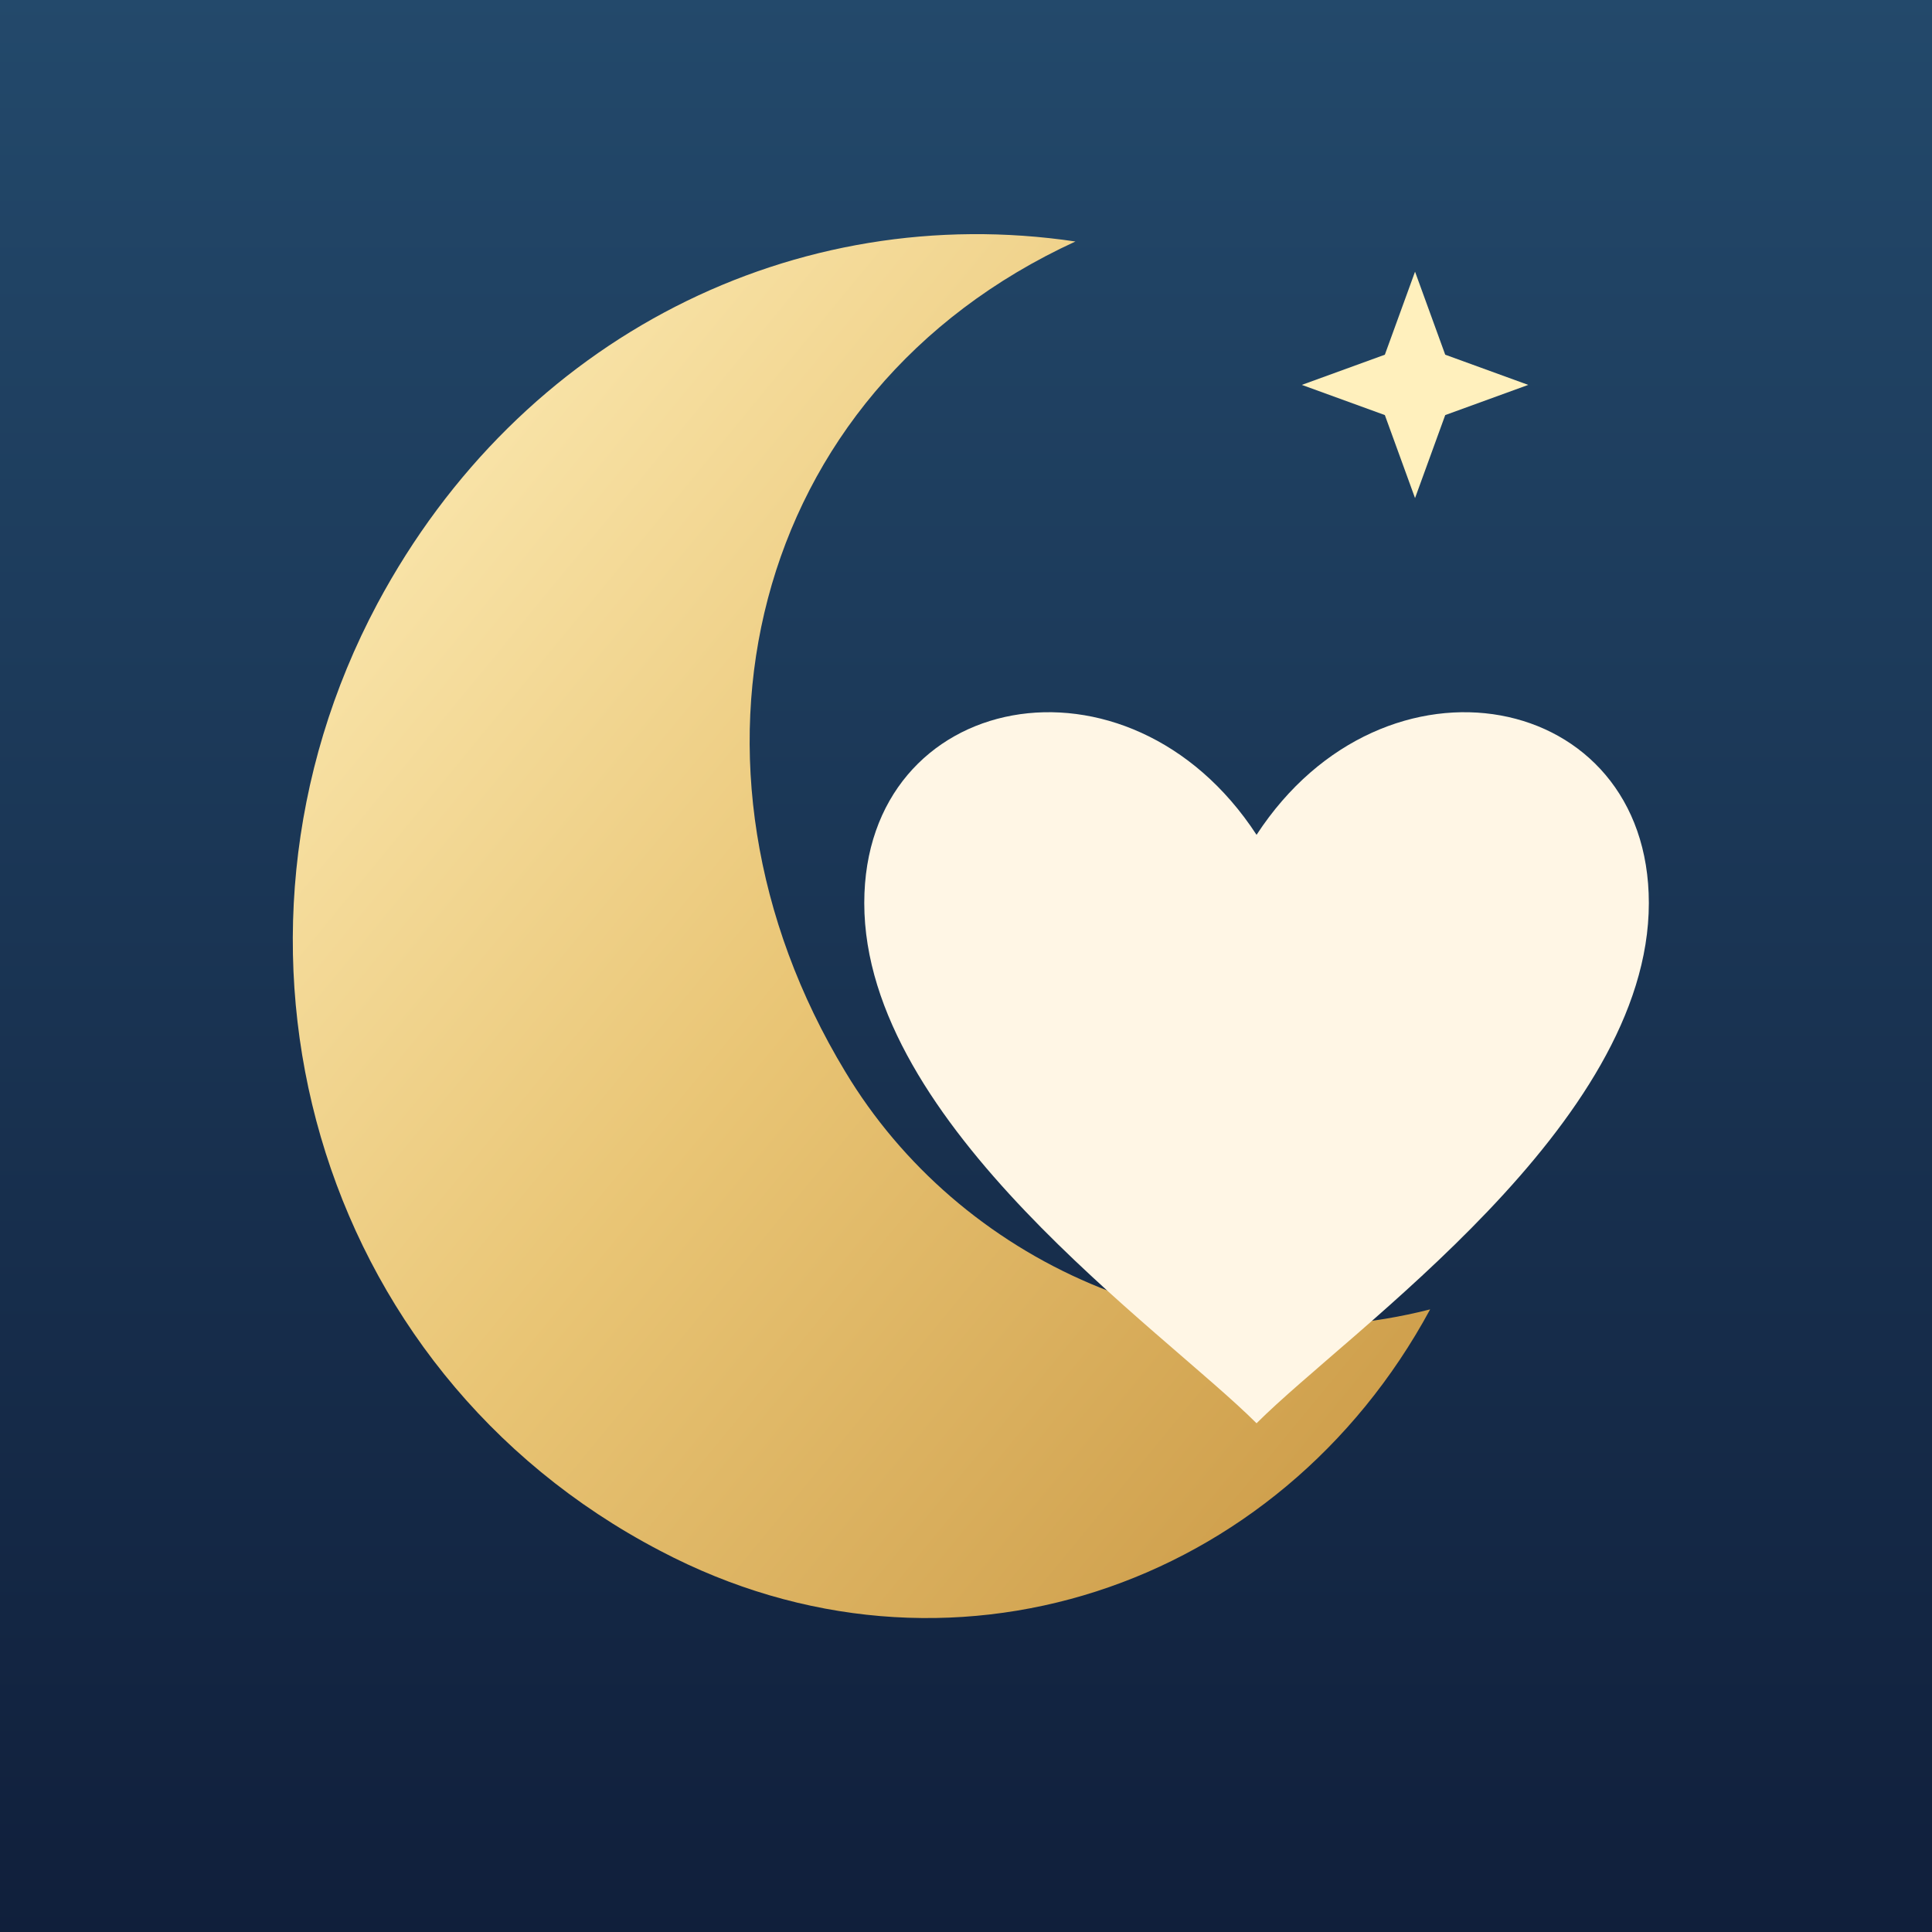
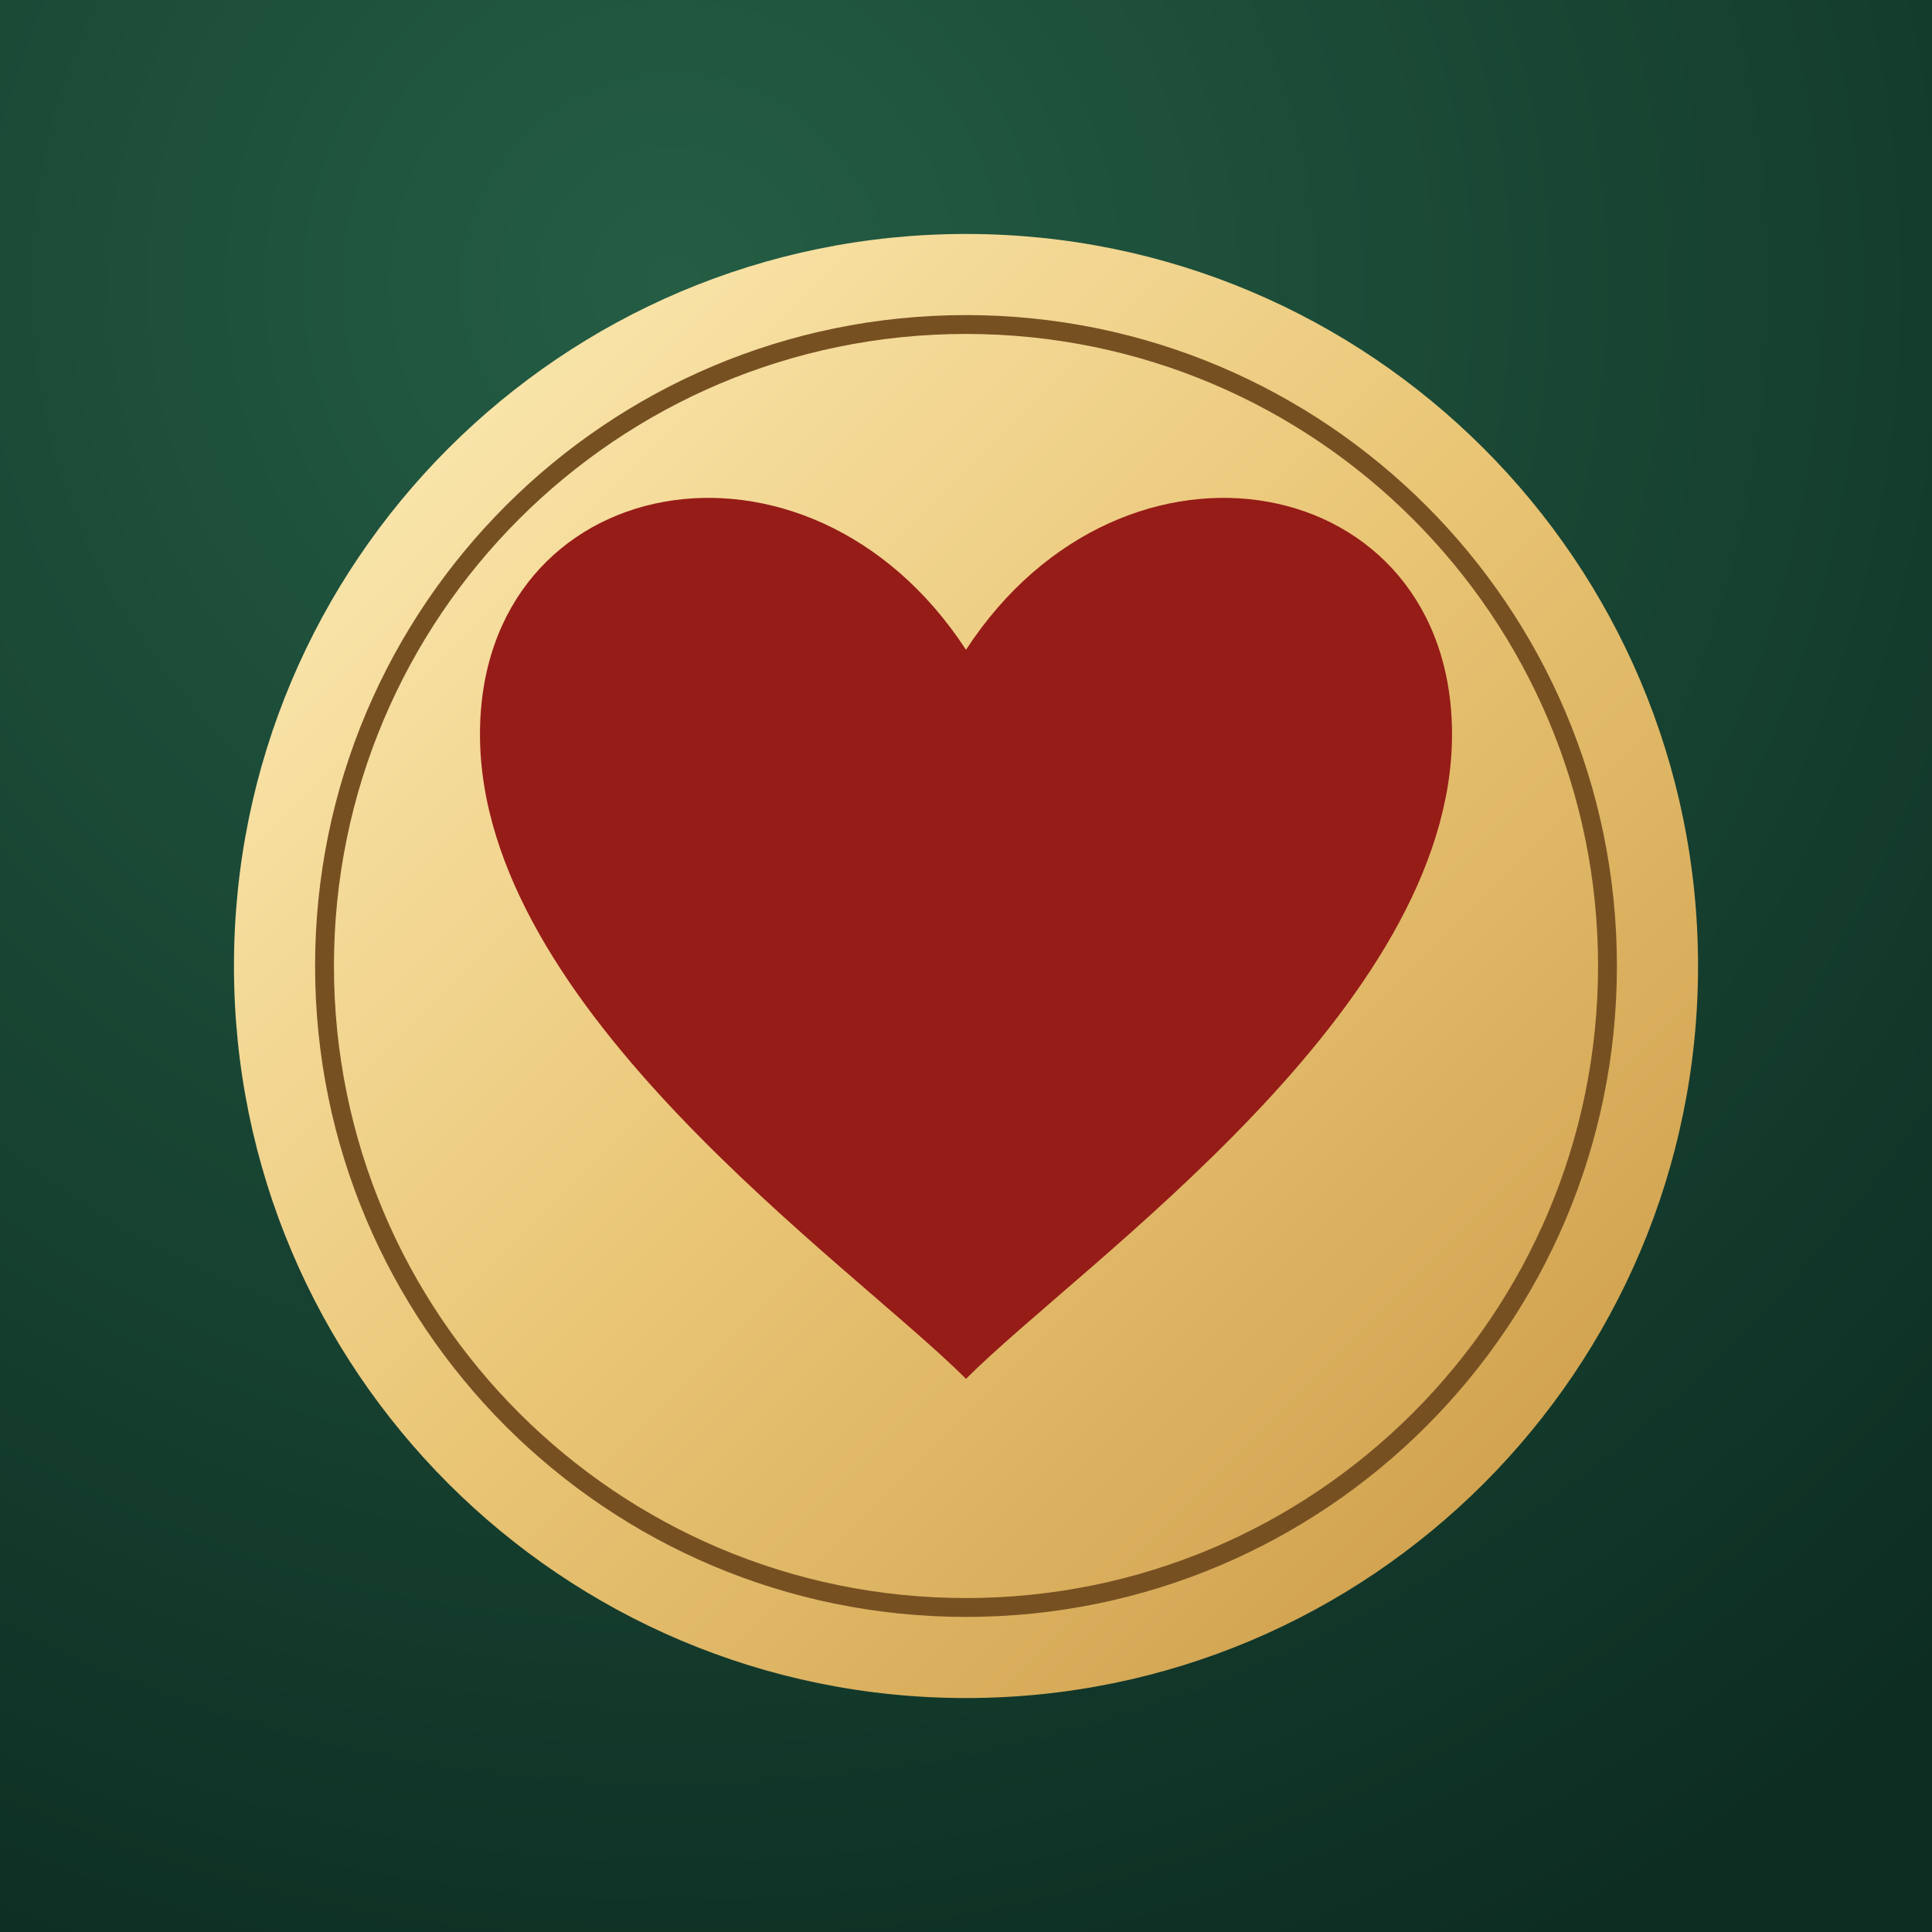
- <svg xmlns="http://www.w3.org/2000/svg" viewBox="0 0 512 512" width="512" height="512" role="img" aria-label="Moonlight">
+ <svg xmlns="http://www.w3.org/2000/svg" viewBox="0 0 512 512" width="512" height="512" role="img" aria-label="Hearts">
  <defs>
    <radialGradient id="felt" cx=".35" cy=".15" r="1">
      <stop stop-color="#245d44" />
      <stop offset="1" stop-color="#0c2b21" />
    </radialGradient>
    <linearGradient id="gold" x1="0" y1="0" x2="1" y2="1">
      <stop stop-color="#fff0bd" />
      <stop offset=".5" stop-color="#e9c575" />
      <stop offset="1" stop-color="#c99743" />
    </linearGradient>
    <linearGradient id="night" x1="0" y1="0" x2="0" y2="1">
      <stop stop-color="#23496b" />
      <stop offset="1" stop-color="#101f3b" />
    </linearGradient>
    <linearGradient id="paper" x1="0" y1="0" x2="0" y2="1">
      <stop stop-color="#fff9ed" />
      <stop offset="1" stop-color="#eee3cc" />
    </linearGradient>
  </defs>
-   <path fill="url(#night)" d="M0 0H512V512H0Z" />
-   <path d="M285 64C198 104 175 203 224 284C254 334 316 363 379 347C339 421 251 451 175 411C83 363 52 250 100 160C138 89 211 53 285 64Z" fill="url(#gold)" />
-   <path d="M50 93C39 82 4 58 4 32C4 7 35 1 50 24C65 1 96 7 96 32C96 58 61 82 50 93Z" transform="translate(220 167) scale(2.26)" fill="#fff6e5" />
-   <path d="m375 72 8 22 22 8-22 8-8 22-8-22-22-8 22-8Z" fill="#fff0bd" />
+   <path fill="url(#felt)" d="M0 0H512V512H0Z" />
+   <circle cx="256" cy="256" r="194" fill="url(#gold)" />
+   <circle cx="256" cy="256" r="170" fill="none" stroke="#775022" stroke-width="5" />
+   <path d="M50 93C39 82 4 58 4 32C4 7 35 1 50 24C65 1 96 7 96 32C96 58 61 82 50 93Z" transform="translate(116 105) scale(2.8)" fill="#961c18" />
</svg>
